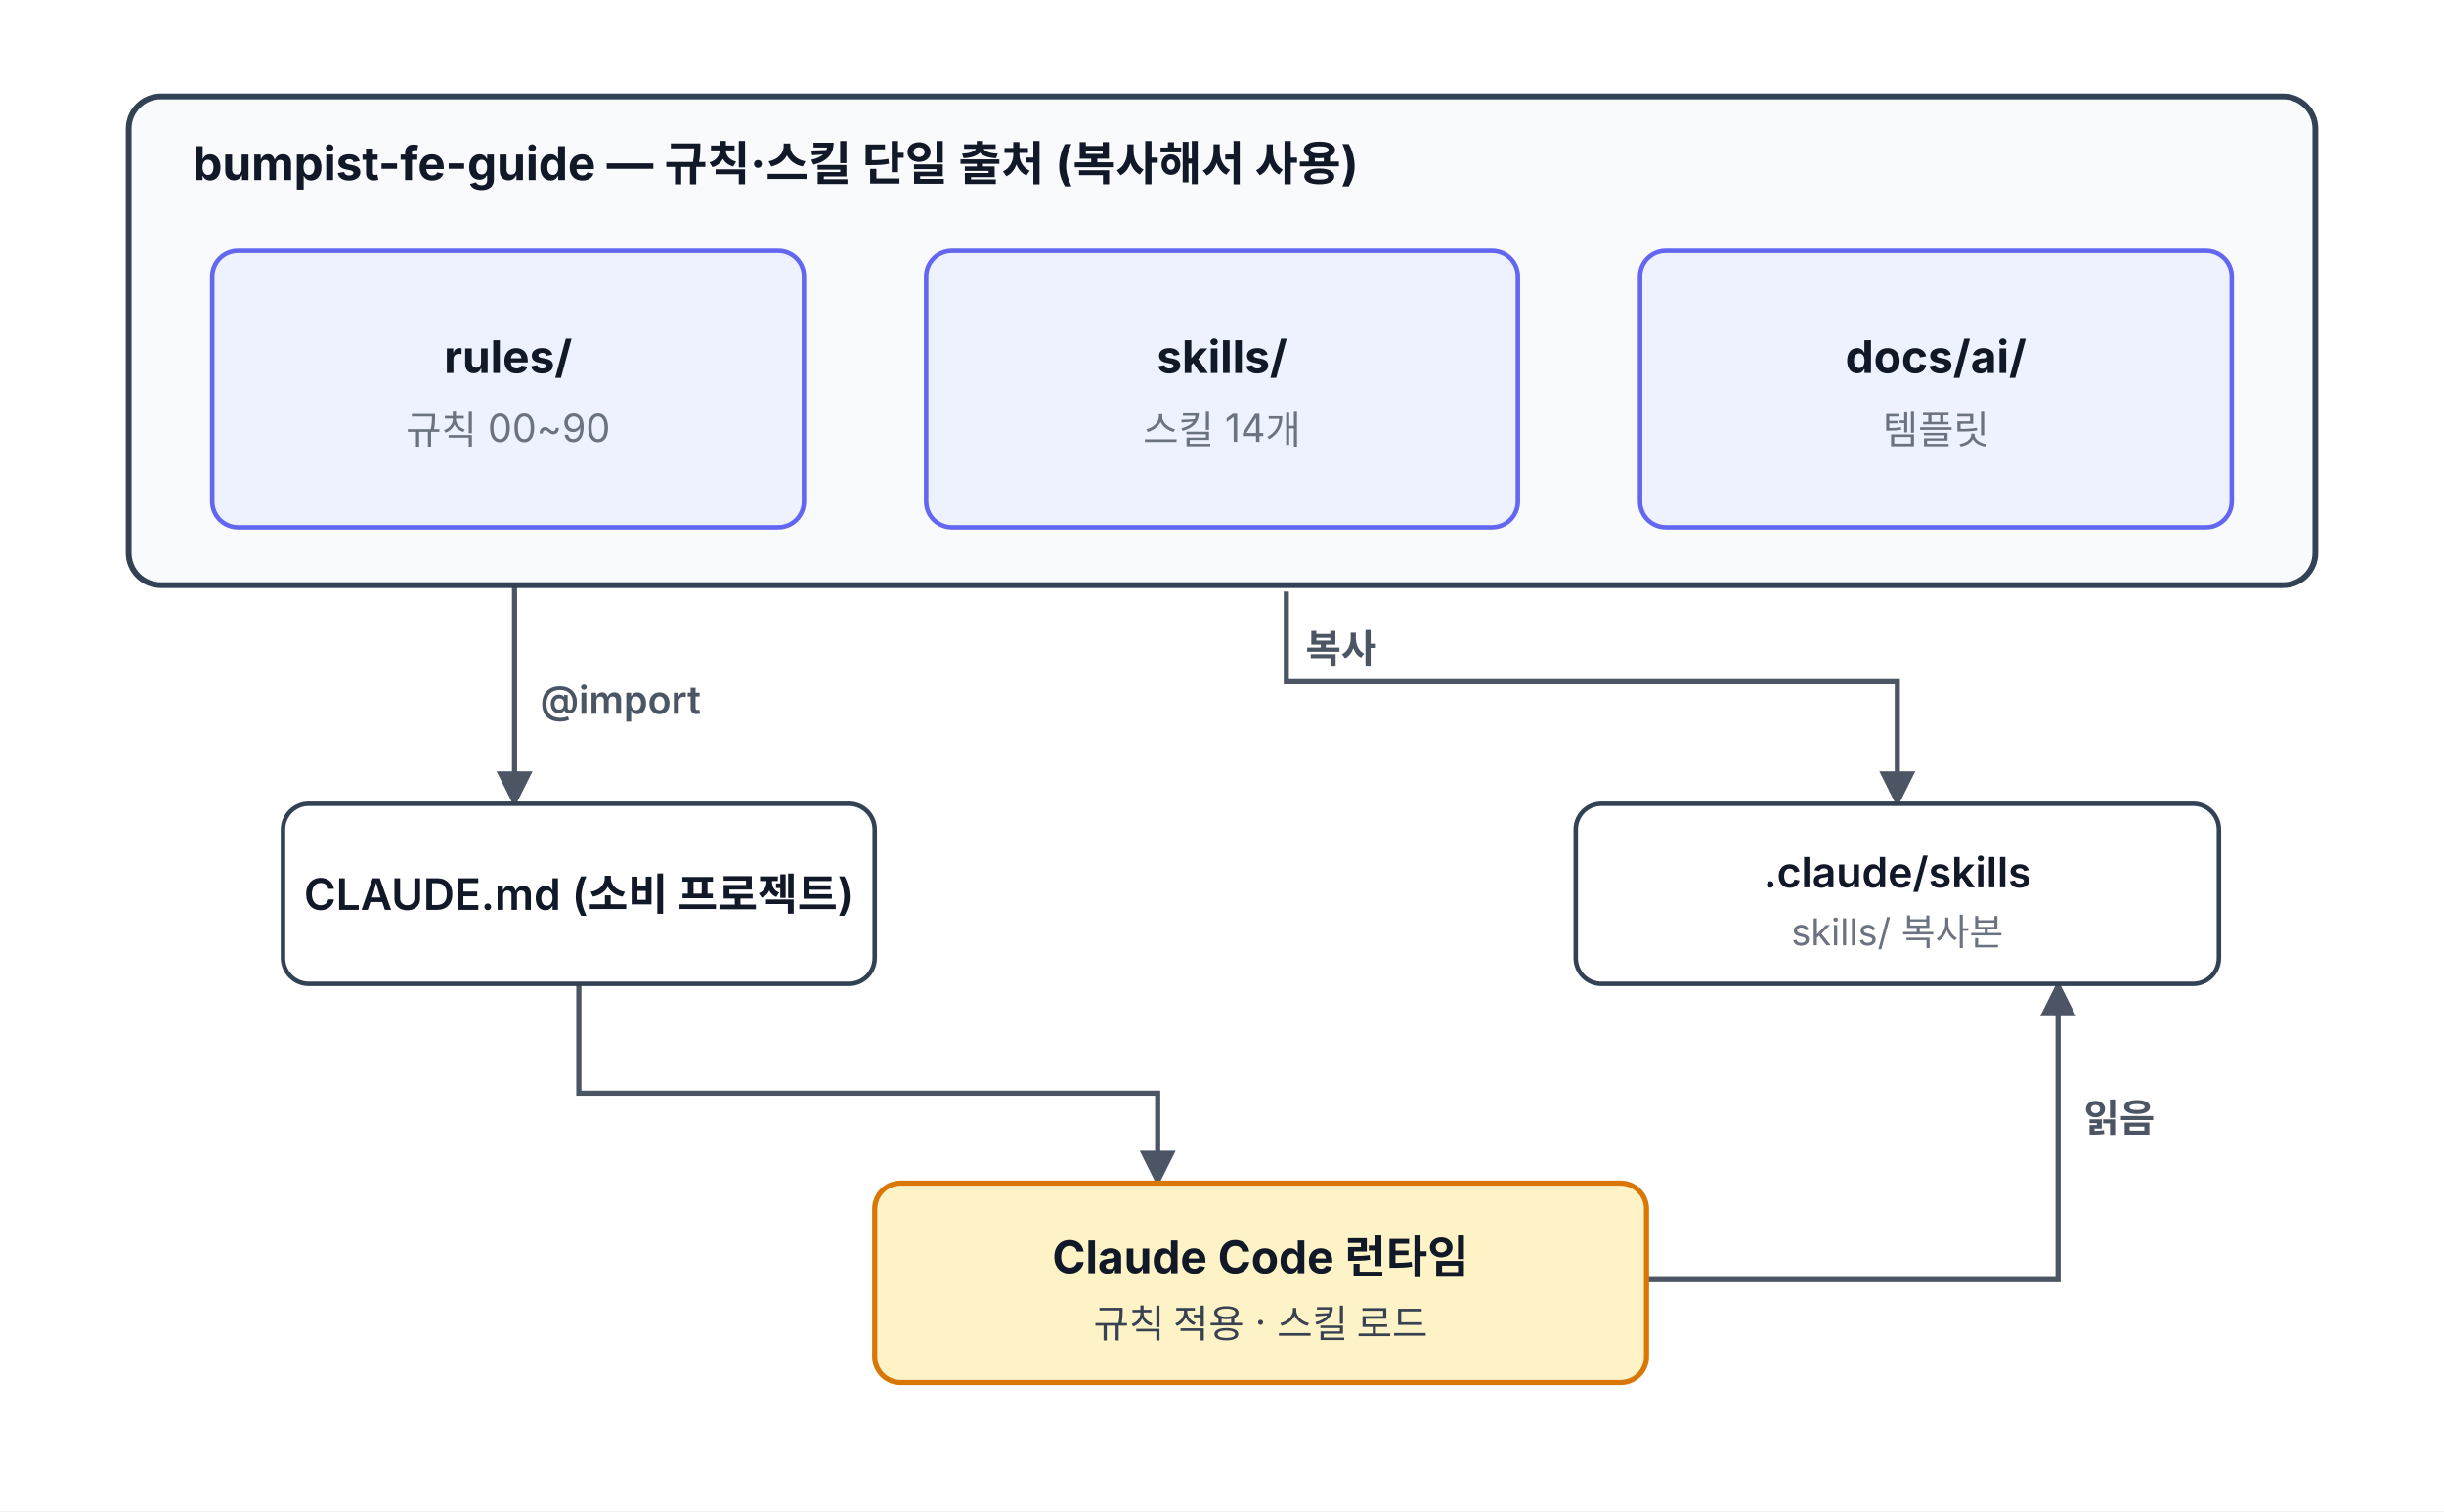
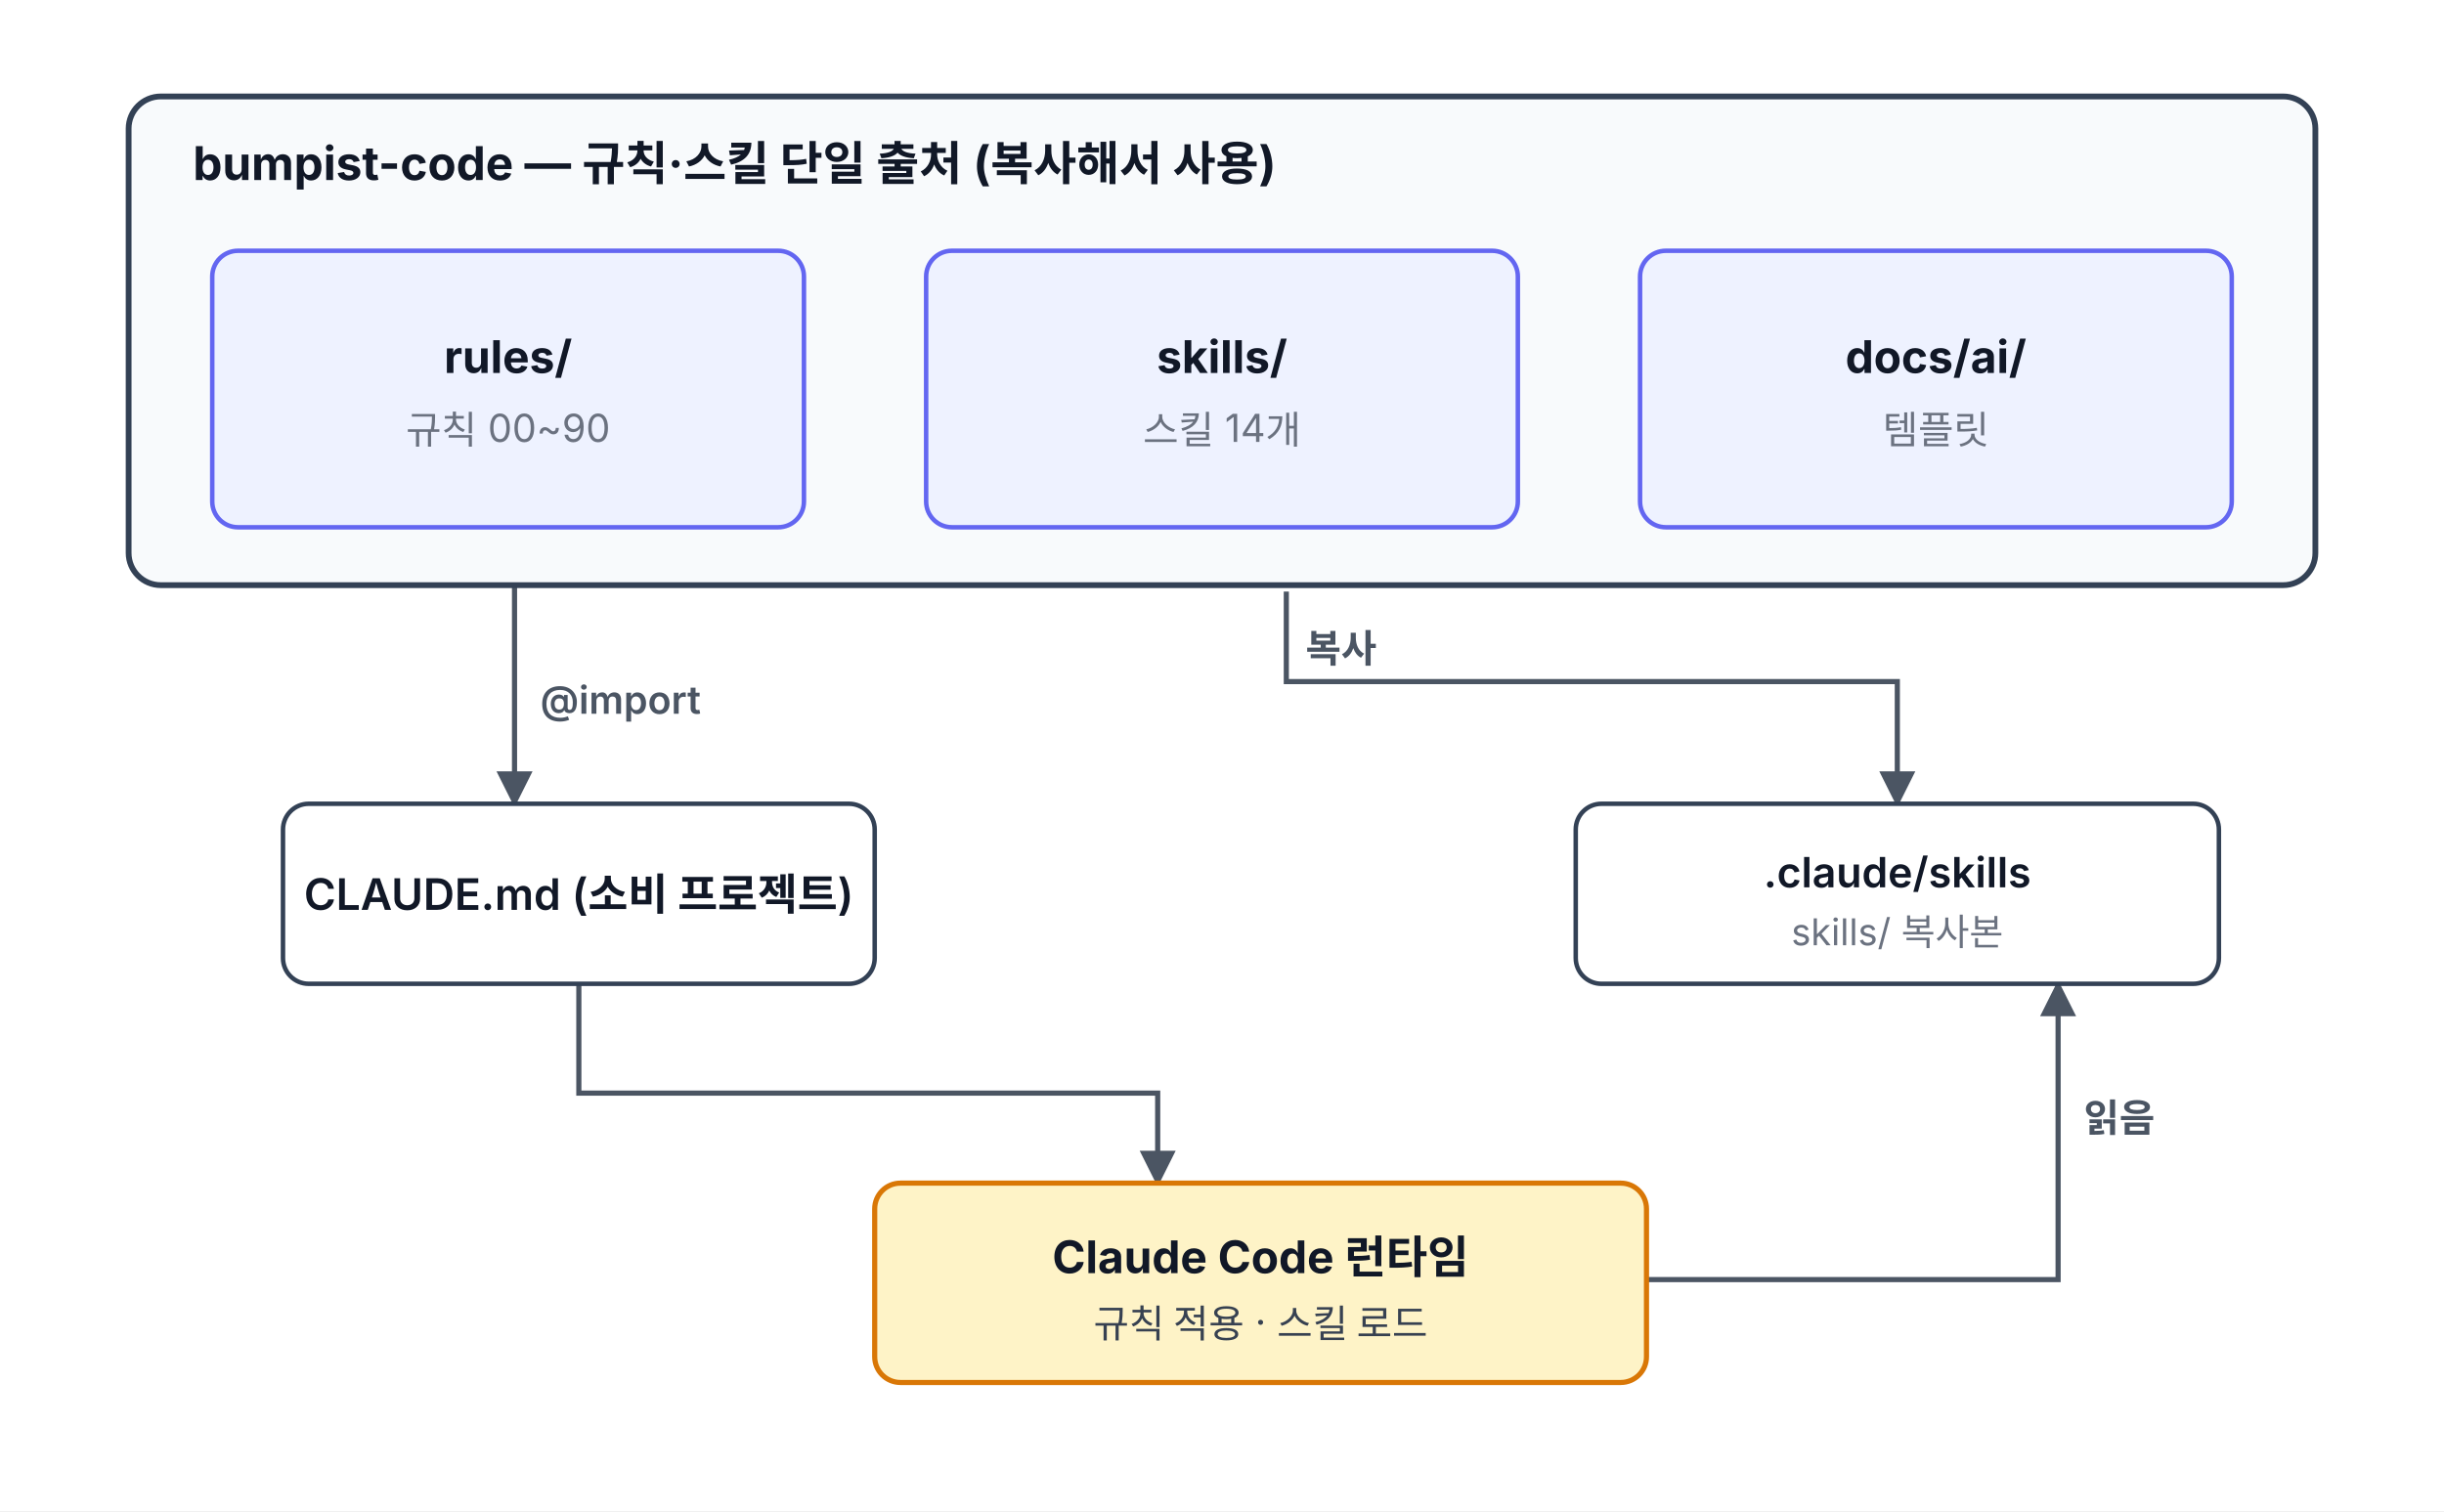
<svg xmlns="http://www.w3.org/2000/svg" viewBox="0 0 760 470" font-family="-apple-system, 'Segoe UI', 'Malgun Gothic', 'Apple SD Gothic Neo', sans-serif">
  <defs>
    <marker id="arrow2" viewBox="0 0 10 10" refX="9" refY="5" markerWidth="7" markerHeight="7" orient="auto-start-reverse">
      <path d="M0,0 L10,5 L0,10 z" fill="#4b5563" />
    </marker>
  </defs>
  <rect width="760" height="470" fill="#ffffff" />
  <g stroke="#4b5563" stroke-width="1.6" fill="none" marker-end="url(#arrow2)">
    <path d="M160,182 V250" />
    <path d="M180,306 V340 H360 V368" />
    <path d="M400,184 V212 H590 V250" />
    <path d="M512,398 H640 V306" />
  </g>
  <rect x="40" y="30" width="680" height="152" rx="10" fill="#f8fafc" stroke="#334155" stroke-width="1.8" />
-   <text x="60" y="56" fill="#111827" font-size="14.5" font-weight="700">bumpist-fe-guide — 규칙·스킬 단일 출처 (복사해서 사용)</text>
+   <text x="60" y="56" fill="#111827" font-size="14.5" font-weight="700">bumpist-code — 규칙·스킬 단일 출처 (복사해서 사용)</text>
  <rect x="66" y="78" width="184" height="86" rx="8" fill="#eef2ff" stroke="#6366f1" stroke-width="1.4" />
  <text x="158" y="116" text-anchor="middle" fill="#111827" font-size="14" font-weight="700">rules/</text>
  <text x="158" y="138" text-anchor="middle" fill="#6b7280" font-size="12">규칙 00~90</text>
  <rect x="288" y="78" width="184" height="86" rx="8" fill="#eef2ff" stroke="#6366f1" stroke-width="1.4" />
  <text x="380" y="116" text-anchor="middle" fill="#111827" font-size="14" font-weight="700">skills/</text>
  <text x="380" y="138" text-anchor="middle" fill="#6b7280" font-size="12">스킬 14개</text>
  <rect x="510" y="78" width="184" height="86" rx="8" fill="#eef2ff" stroke="#6366f1" stroke-width="1.4" />
  <text x="602" y="116" text-anchor="middle" fill="#111827" font-size="14" font-weight="700">docs/ai/</text>
  <text x="602" y="138" text-anchor="middle" fill="#6b7280" font-size="12">템플릿</text>
  <rect x="88" y="250" width="184" height="56" rx="8" fill="#ffffff" stroke="#334155" stroke-width="1.4" />
  <text x="180" y="283" text-anchor="middle" fill="#111827" font-size="13.5" font-weight="600">CLAUDE.md (소비 프로젝트)</text>
  <rect x="490" y="250" width="200" height="56" rx="8" fill="#ffffff" stroke="#334155" stroke-width="1.4" />
  <text x="590" y="276" text-anchor="middle" fill="#111827" font-size="13" font-weight="600">.claude/skills</text>
  <text x="590" y="294" text-anchor="middle" fill="#6b7280" font-size="11.5">skills/ 복사본</text>
  <rect x="272" y="368" width="240" height="62" rx="8" fill="#fef3c7" stroke="#d97706" stroke-width="1.6" />
  <text x="392" y="396" text-anchor="middle" fill="#111827" font-size="14" font-weight="700">Claude Code 런타임</text>
  <text x="392" y="416" text-anchor="middle" fill="#374151" font-size="12">규칙 적용 · 스킬 로드</text>
  <text x="168" y="222" fill="#4b5563" font-size="12" font-weight="600">@import</text>
  <text x="406" y="206" fill="#4b5563" font-size="12" font-weight="600">복사</text>
  <text x="648" y="352" fill="#4b5563" font-size="12" font-weight="600">읽음</text>
</svg>
